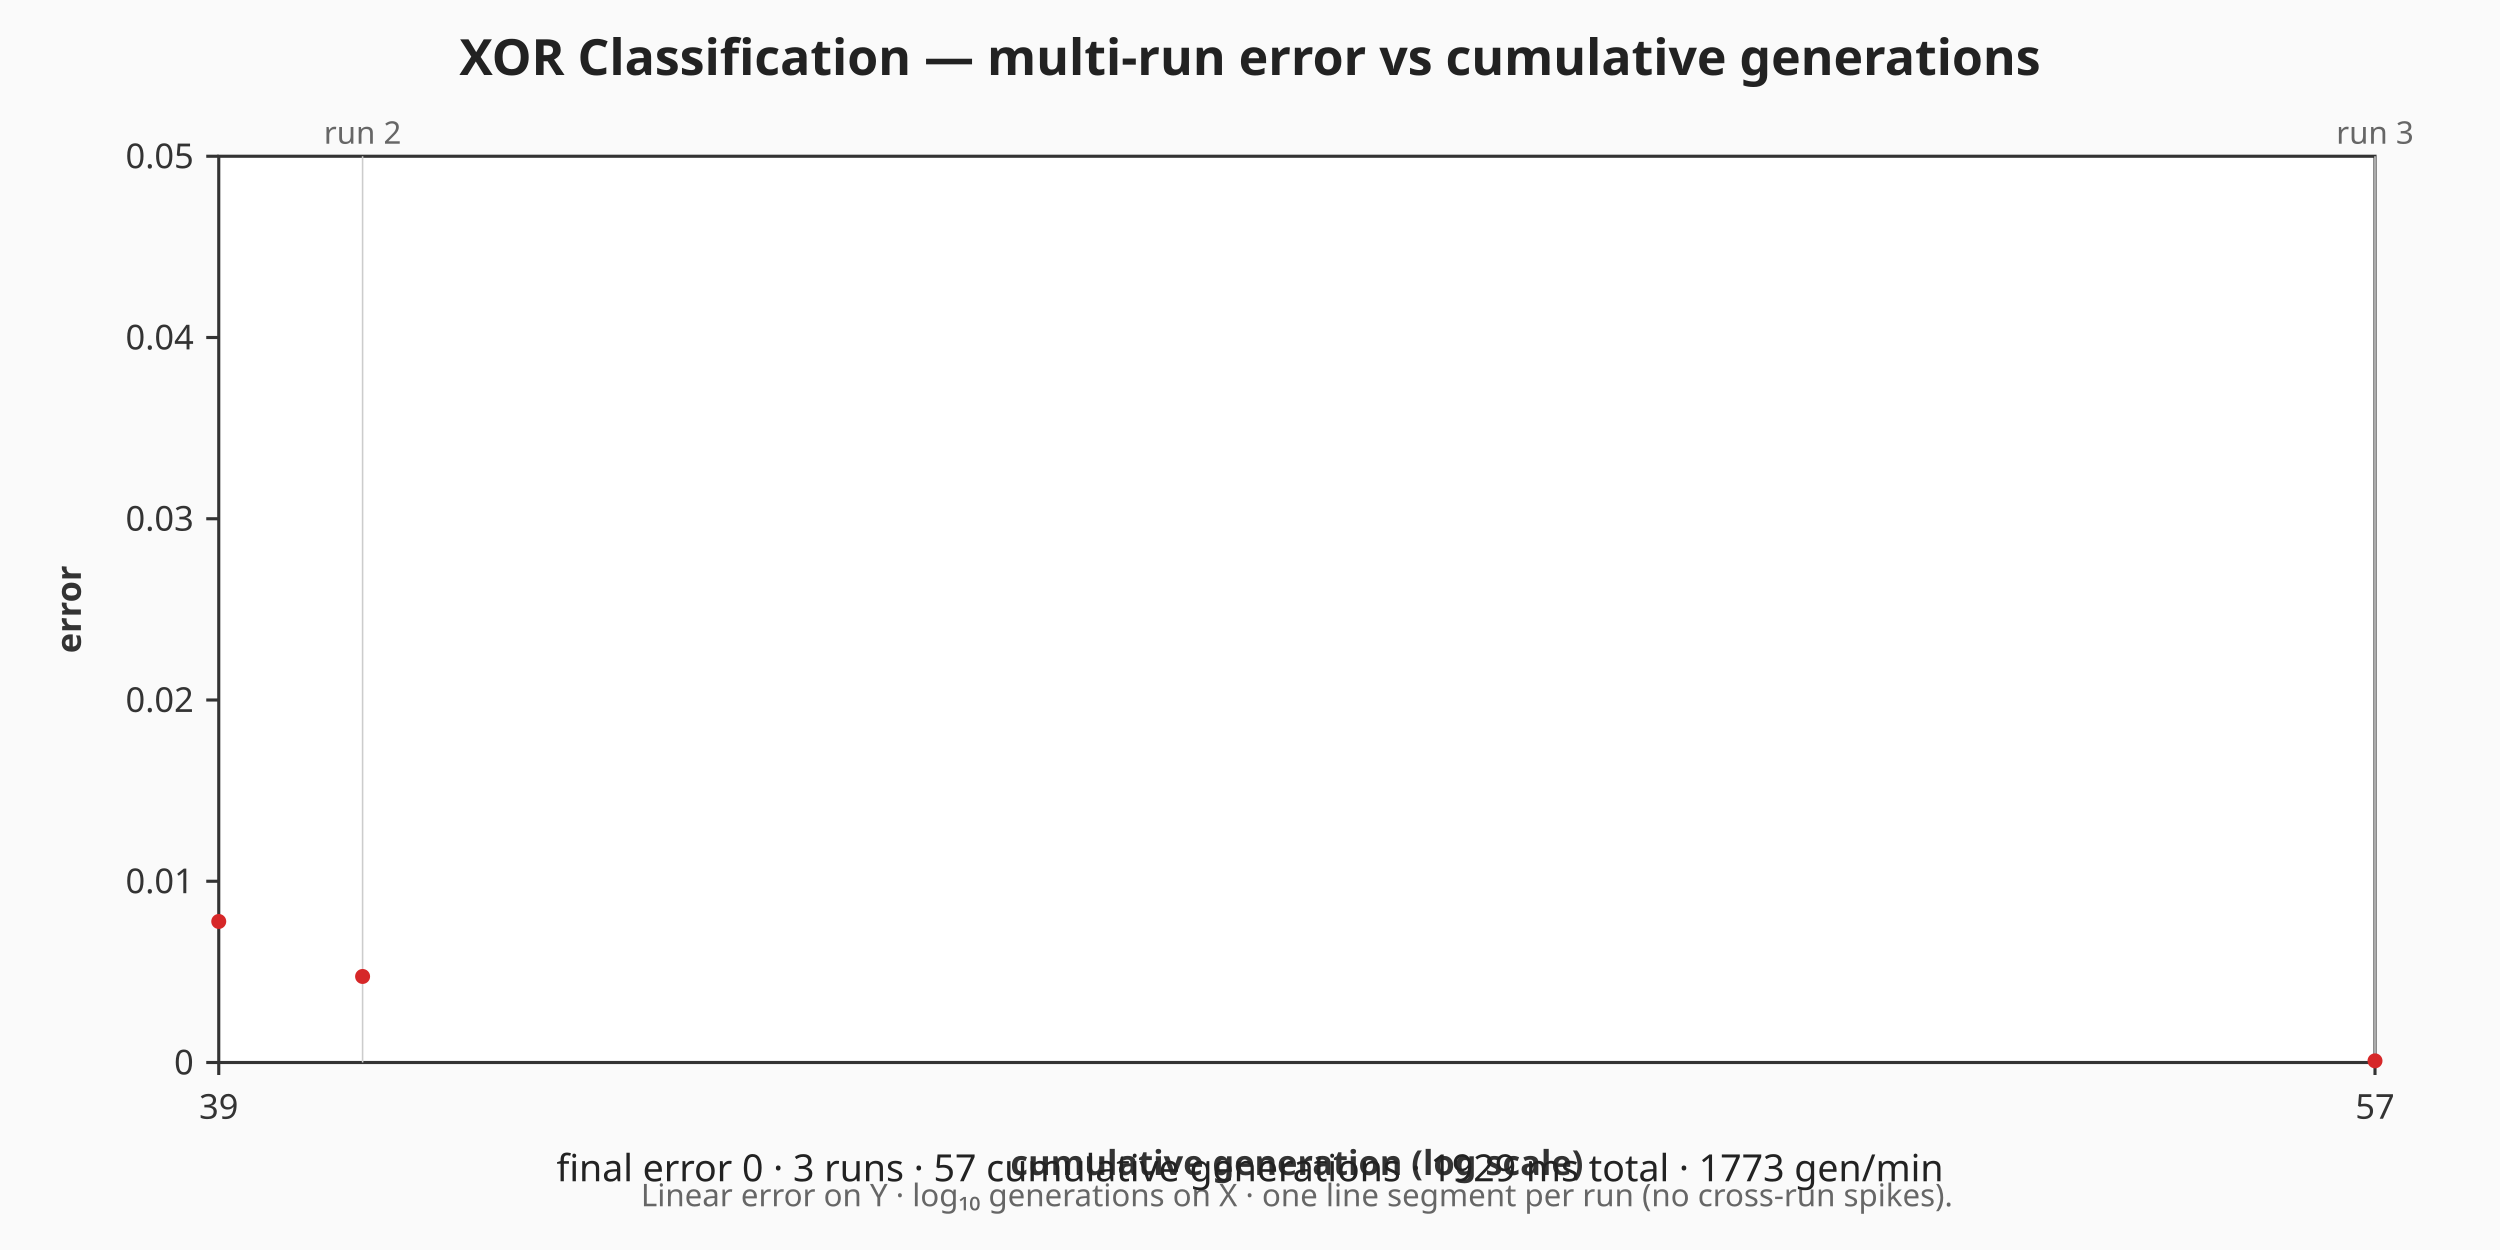
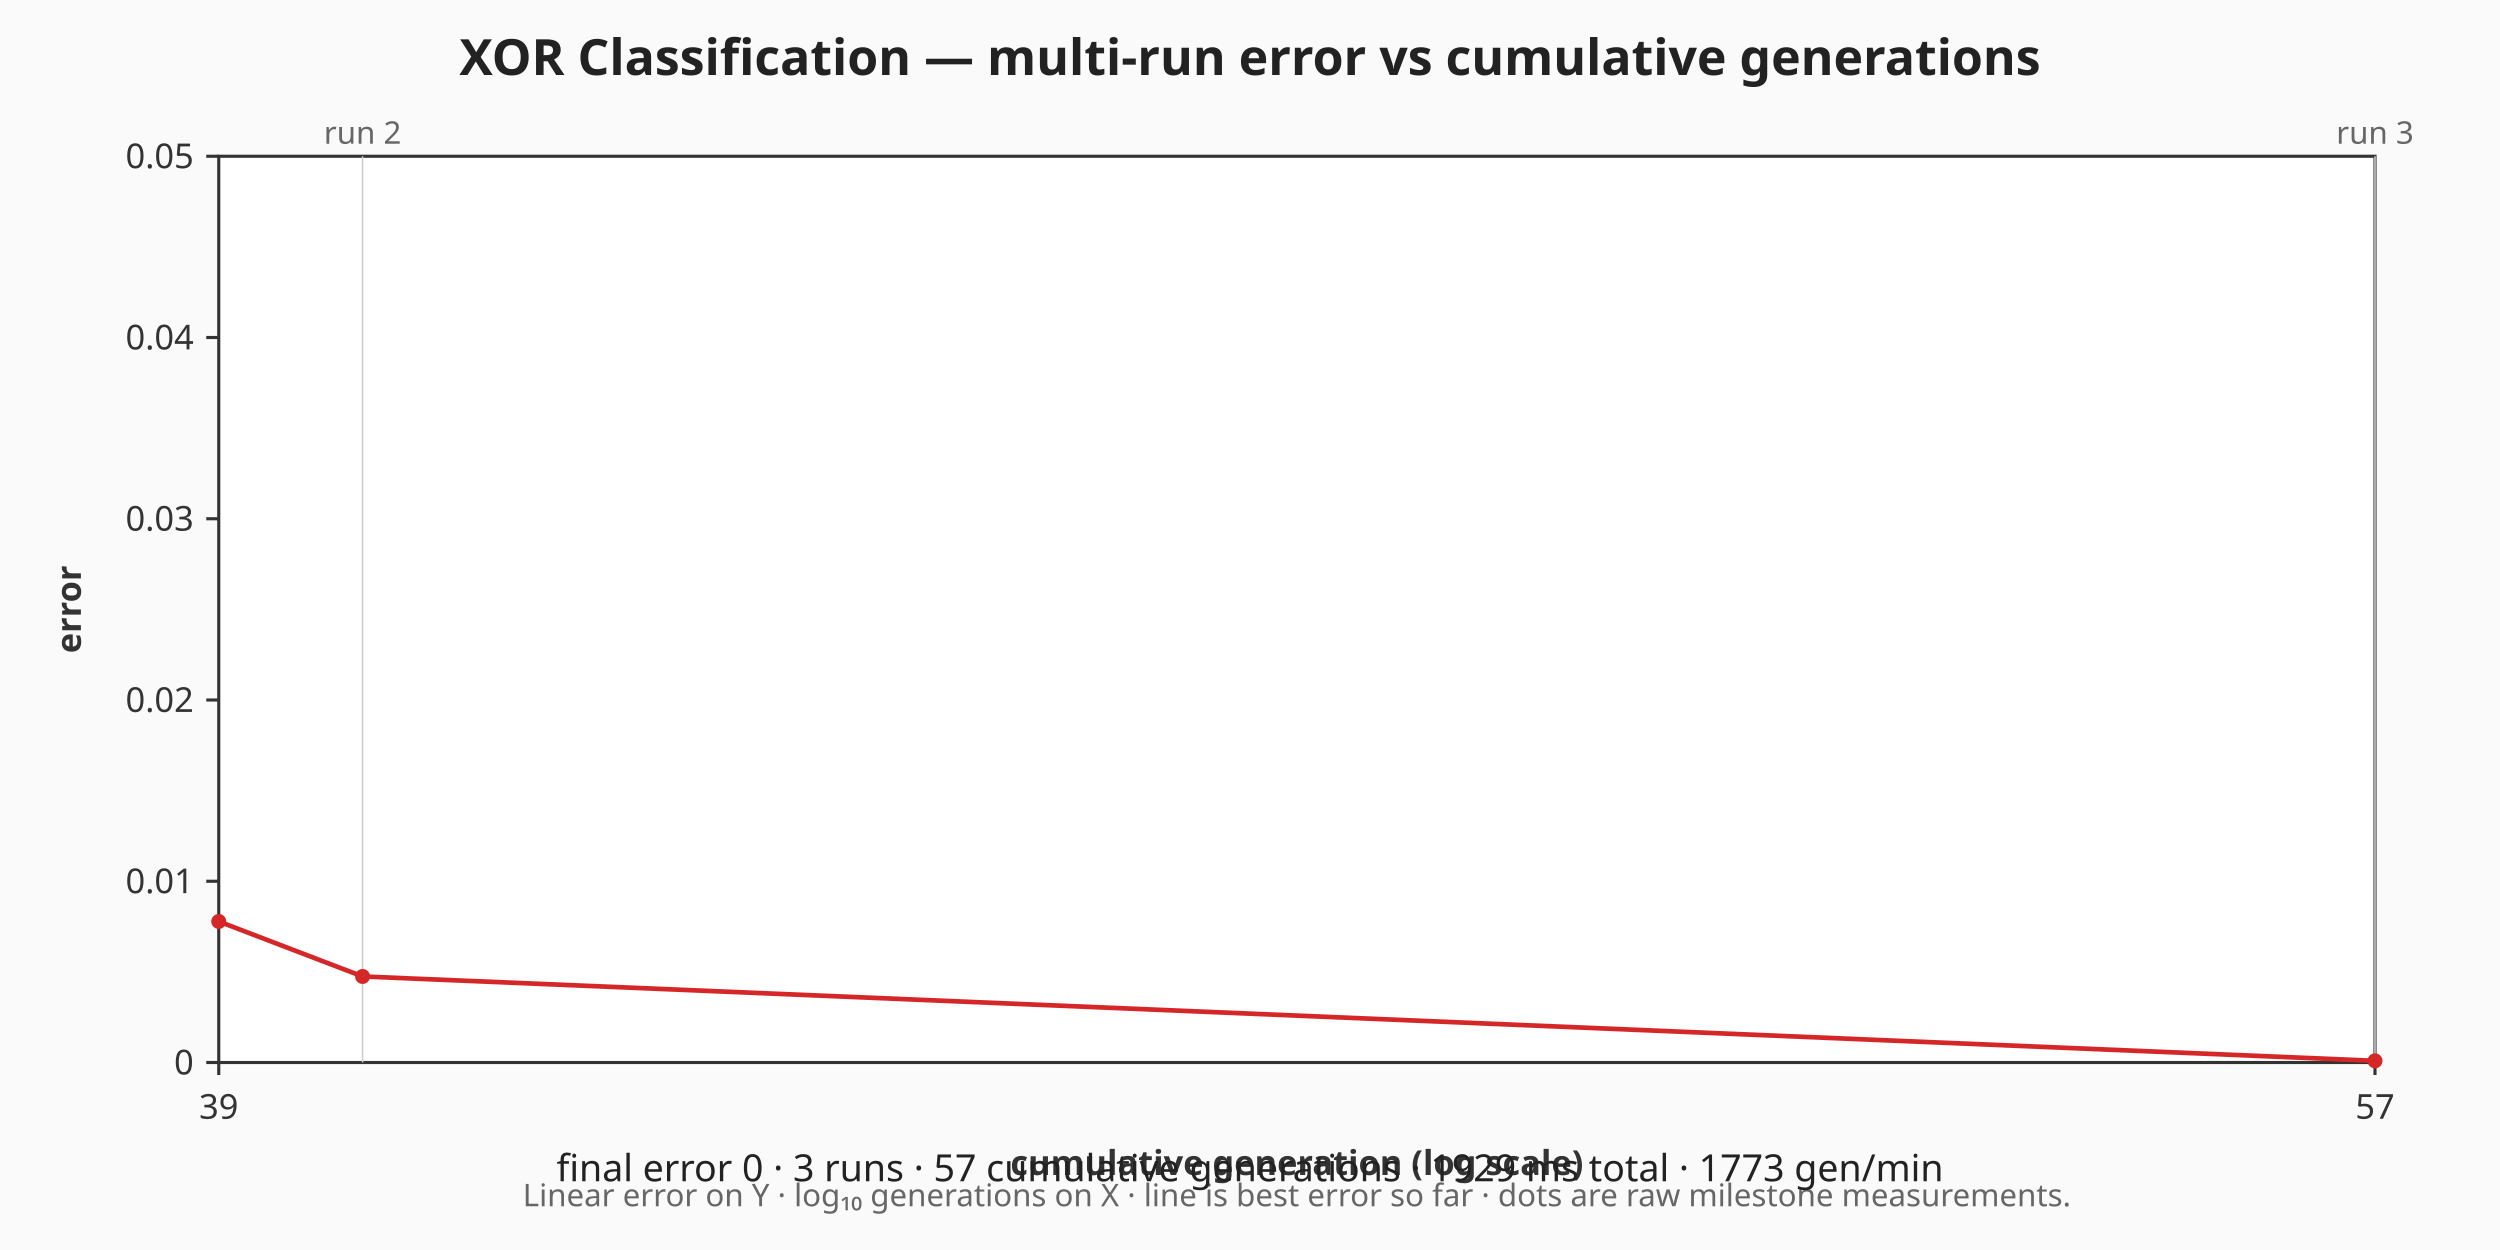
<svg xmlns="http://www.w3.org/2000/svg" viewBox="0 0 800 400" width="800" height="400" role="img" aria-label="XOR Classification — multi-run error vs cumulative generations chart">
  <rect width="800" height="400" fill="#fafafa" />
  <text x="400" y="24" text-anchor="middle" font-family="sans-serif" font-size="16" font-weight="bold" fill="#222">XOR Classification — multi-run error vs cumulative generations</text>
  <rect x="70" y="50" width="690" height="290" fill="#ffffff" stroke="#333333" stroke-width="1" />
  <g class="x-axis" font-family="sans-serif" font-size="11" fill="#333333">
    <line x1="70" y1="340" x2="70" y2="344" stroke="#333333" stroke-width="1" />
    <text x="70" y="358" text-anchor="middle">39</text>
    <line x1="760" y1="340" x2="760" y2="344" stroke="#333333" stroke-width="1" />
    <text x="760" y="358" text-anchor="middle">57</text>
    <text x="415" y="376" text-anchor="middle" font-weight="bold">cumulative generation (log scale)</text>
  </g>
  <g class="y-axis" font-family="sans-serif" font-size="11" fill="#333333">
    <line x1="66" y1="340" x2="70" y2="340" stroke="#333333" stroke-width="1" />
    <text x="62" y="340" text-anchor="end" dominant-baseline="middle">0</text>
    <line x1="66" y1="282" x2="70" y2="282" stroke="#333333" stroke-width="1" />
    <text x="62" y="282" text-anchor="end" dominant-baseline="middle">0.01</text>
    <line x1="66" y1="224" x2="70" y2="224" stroke="#333333" stroke-width="1" />
    <text x="62" y="224" text-anchor="end" dominant-baseline="middle">0.02</text>
    <line x1="66" y1="166" x2="70" y2="166" stroke="#333333" stroke-width="1" />
    <text x="62" y="166" text-anchor="end" dominant-baseline="middle">0.03</text>
    <line x1="66" y1="108" x2="70" y2="108" stroke="#333333" stroke-width="1" />
    <text x="62" y="108" text-anchor="end" dominant-baseline="middle">0.04</text>
    <line x1="66" y1="50" x2="70" y2="50" stroke="#333333" stroke-width="1" />
    <text x="62" y="50" text-anchor="end" dominant-baseline="middle">0.05</text>
    <text x="22" y="195" text-anchor="middle" dominant-baseline="middle" font-weight="bold" transform="rotate(-90 22 195)">error</text>
  </g>
  <g class="axis-footnote" font-family="sans-serif" font-size="10" fill="#666666">
-     <text x="415" y="386" text-anchor="middle">Linear error on Y · log₁₀ generations on X · one line segment per run (no cross-run spikes).</text>
+     <text x="415" y="386" text-anchor="middle">Linear error on Y · log₁₀ generations on X · line is best error so far · dots are raw milestone measurements.</text>
  </g>
  <g class="run-boundaries" font-family="sans-serif" font-size="10" fill="#666666">
    <line class="run-boundary" x1="116.03" y1="50" x2="116.03" y2="340" stroke="#cccccc" stroke-width="0.5" />
    <text x="116.03" y="46" text-anchor="middle">run 2</text>
    <line class="run-boundary" x1="760" y1="50" x2="760" y2="340" stroke="#cccccc" stroke-width="0.5" />
    <text x="760" y="46" text-anchor="middle">run 3</text>
  </g>
  <g class="error-line">
-     <polyline fill="none" stroke="#d62728" stroke-width="1.5" points="70,294.87" />
-     <polyline fill="none" stroke="#d62728" stroke-width="1.5" points="116.03,312.47" />
-     <polyline fill="none" stroke="#d62728" stroke-width="1.5" points="760,339.47" />
+     <polyline fill="none" stroke="#d62728" stroke-width="1.5" points="70,294.87 116.03,312.47 760,339.47" />
    <circle class="error-point" cx="70" cy="294.87" r="2.4" fill="#d62728" />
    <circle class="error-point" cx="116.03" cy="312.47" r="2.4" fill="#d62728" />
    <circle class="error-point" cx="760" cy="339.47" r="2.4" fill="#d62728" />
  </g>
  <g class="caption" font-family="sans-serif" font-size="12" fill="#222222">
    <text x="400" y="378" text-anchor="middle">final error 0 · 3 runs · 57 cumulative generations · 1929 ms total · 1773 gen/min</text>
  </g>
</svg>
